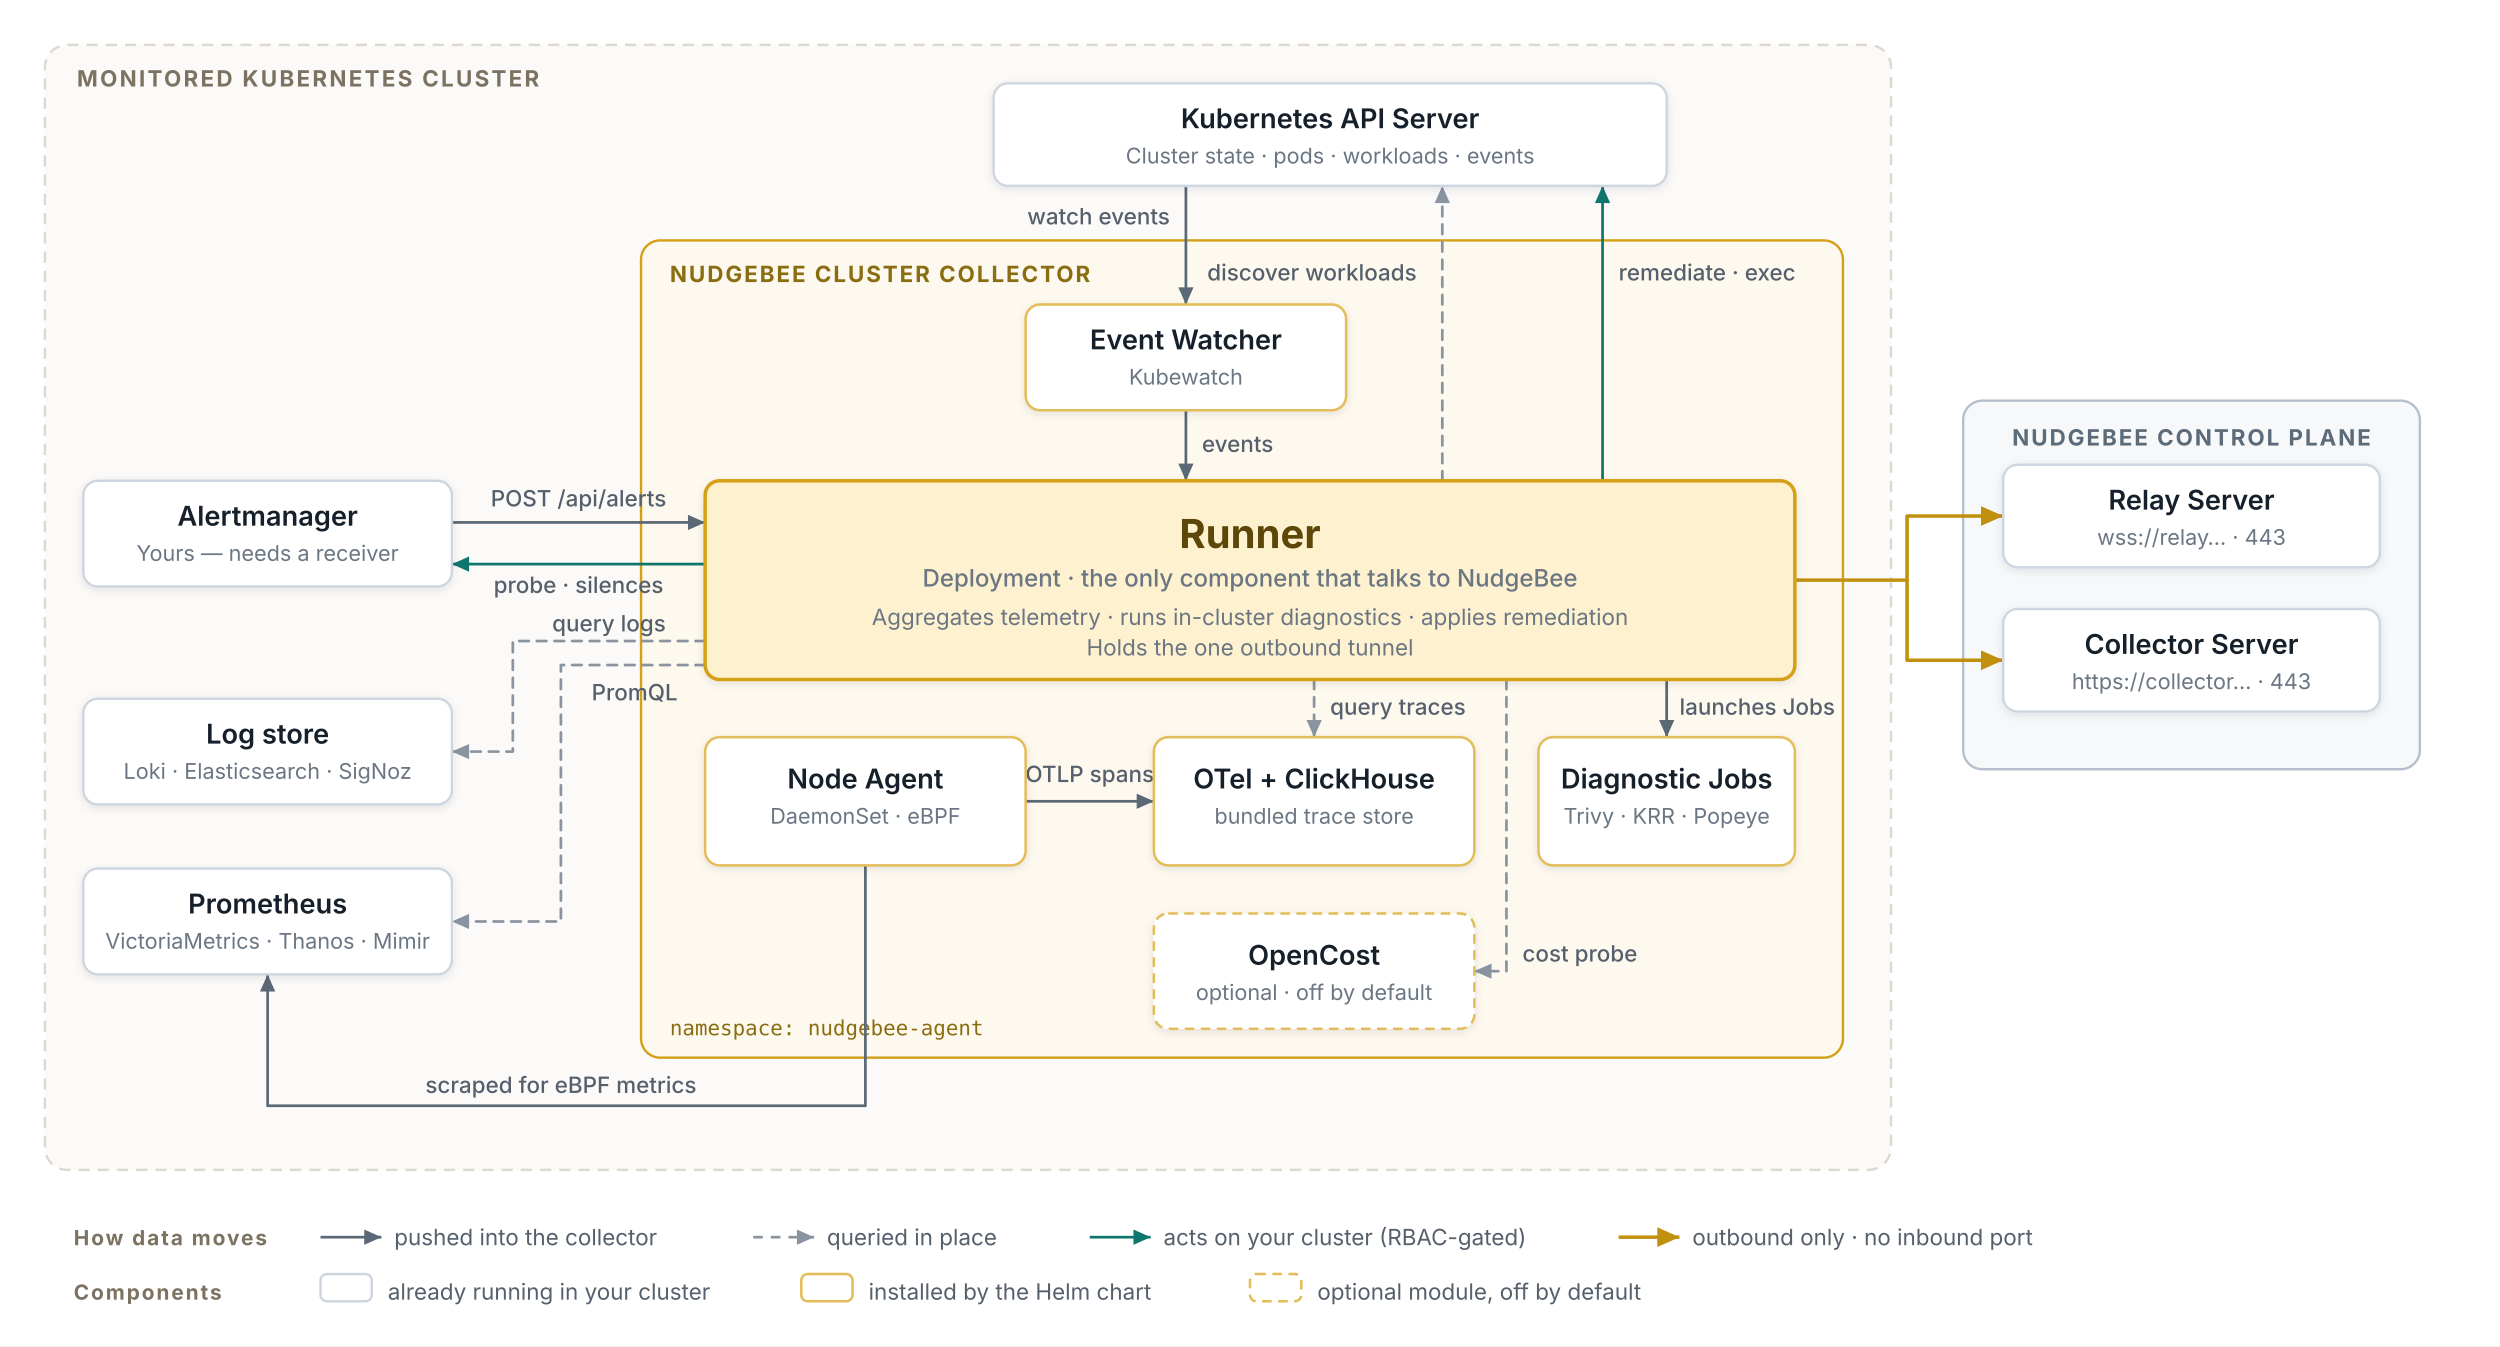
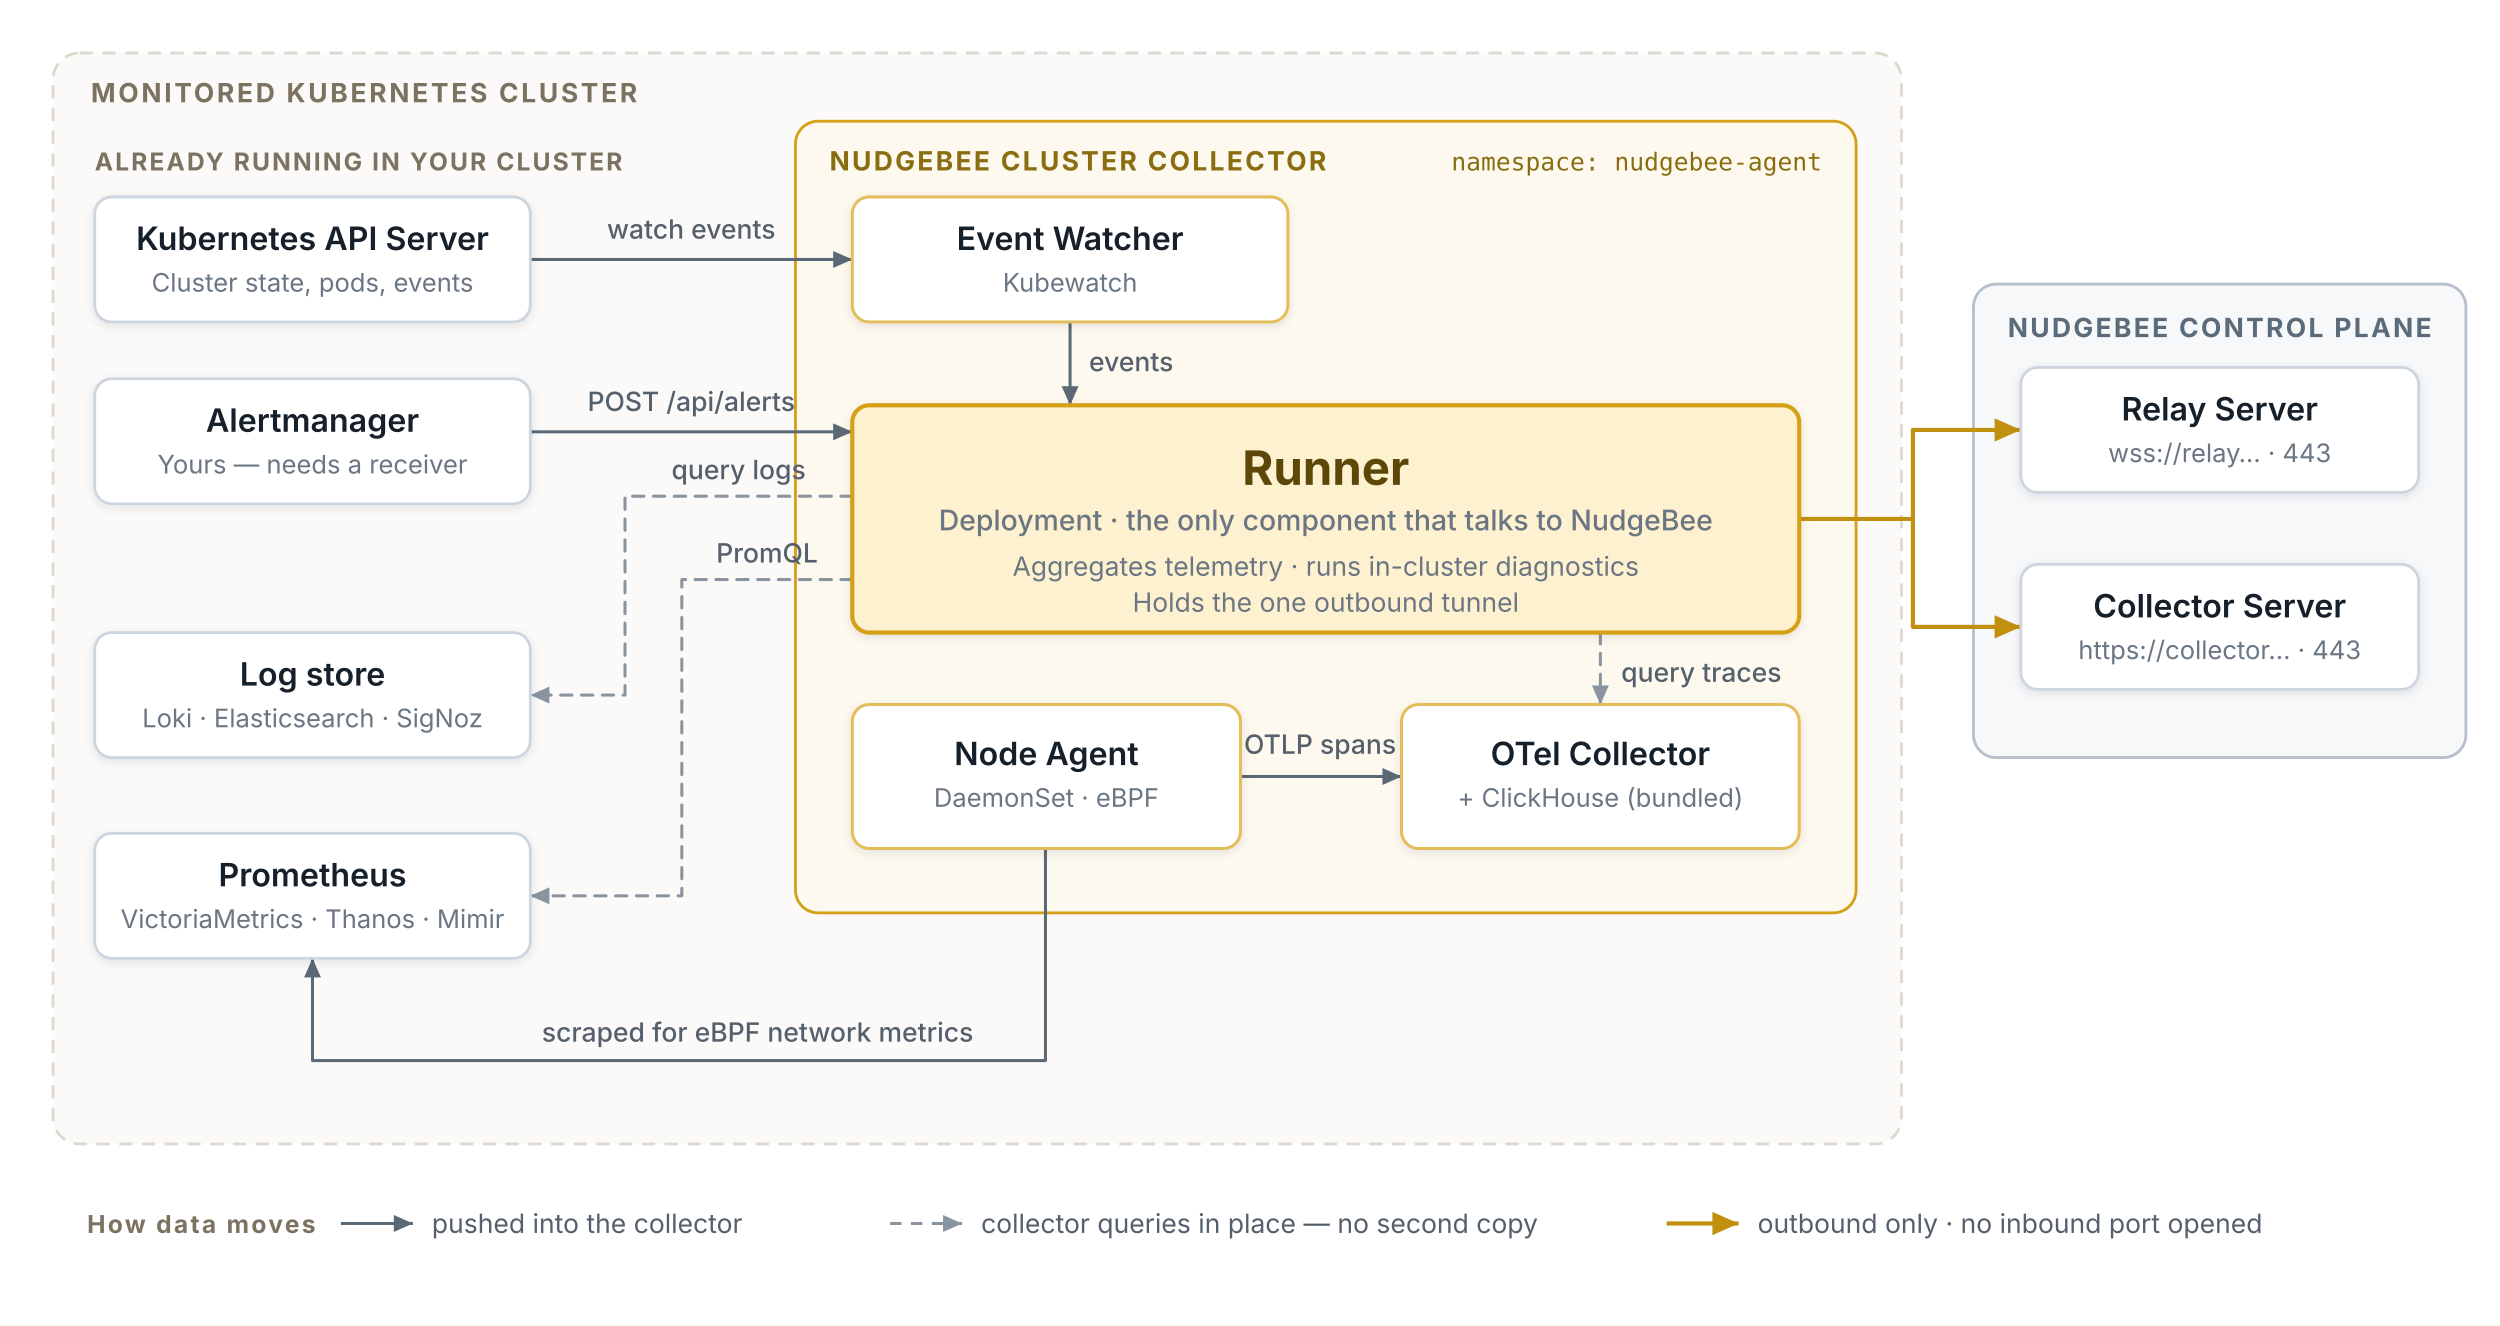
- <svg xmlns="http://www.w3.org/2000/svg" viewBox="0 0 1560 840" width="1560" height="840" role="img" aria-label="Architecture of the NudgeBee Cluster Collector. Inside the monitored Kubernetes cluster, an Event Watcher streams API-server events to a Runner, and a Node Agent DaemonSet exports eBPF spans to a bundled OTel Collector and ClickHouse while Prometheus scrapes it. The Runner queries Prometheus, your log store, the bundled trace store and an optional OpenCost exporter in place, discovers workloads from the Kubernetes API, launches short-lived Trivy, KRR and Popeye Jobs, and — when RBAC allows — remediates the cluster and silences alerts. A single outbound connection on port 443 reaches the NudgeBee Relay and Collector servers; no inbound port is opened.">
+ <svg xmlns="http://www.w3.org/2000/svg" viewBox="0 0 1320 700" width="1320" height="700" role="img" aria-label="The NudgeBee Cluster Collector runs in your cluster: the Event Watcher and Node Agent feed a Runner, which queries Prometheus, your log store and the bundled trace store in place, and opens a single outbound connection to the NudgeBee Relay and Collector servers.">
  <defs>
    <marker id="ah-push" viewBox="0 0 10 10" refX="9" refY="5" markerWidth="7" markerHeight="7" orient="auto-start-reverse">
      <path d="M 0 1 L 9 5 L 0 9 z" fill="#5b6875" />
    </marker>
    <marker id="ah-pull" viewBox="0 0 10 10" refX="9" refY="5" markerWidth="7" markerHeight="7" orient="auto-start-reverse">
      <path d="M 0 1 L 9 5 L 0 9 z" fill="#8a94a0" />
-     </marker>
-     <marker id="ah-act" viewBox="0 0 10 10" refX="9" refY="5" markerWidth="7" markerHeight="7" orient="auto-start-reverse">
-       <path d="M 0 1 L 9 5 L 0 9 z" fill="#0f766e" />
    </marker>
    <marker id="ah-accent" viewBox="0 0 10 10" refX="9" refY="5" markerWidth="7" markerHeight="7" orient="auto-start-reverse">
      <path d="M 0 1 L 9 5 L 0 9 z" fill="#c2900f" />
    </marker>
    <filter id="sh" x="-20%" y="-20%" width="140%" height="140%">
      <feDropShadow dx="0" dy="1.5" stdDeviation="2.5" flood-color="#0f172a" flood-opacity="0.10" />
    </filter>
  </defs>
-   <rect width="1560" height="840" fill="#ffffff" />
-   <rect x="28" y="28" width="1152" height="702" rx="14" ry="14" fill="#fbfaf8" stroke="#ded9cf" stroke-width="1.5" stroke-dasharray="7 5" />
+   <rect width="1320" height="700" fill="#ffffff" />
+   <rect x="28" y="28" width="976" height="576" rx="14" ry="14" fill="#fbfaf8" stroke="#ded9cf" stroke-width="1.5" stroke-dasharray="7 5" />
  <text x="48" y="54" fill="#7c7261" font-family="Inter, -apple-system, BlinkMacSystemFont, 'Segoe UI', Roboto, Helvetica, Arial, sans-serif" font-size="14" font-weight="700" text-anchor="start" letter-spacing="1.4">MONITORED KUBERNETES CLUSTER</text>
-   <rect x="400" y="150" width="750" height="510" rx="12" ry="12" fill="#fdf9ef" stroke="#d4a017" stroke-width="1.5" />
-   <text x="418" y="176" fill="#8a6d10" font-family="Inter, -apple-system, BlinkMacSystemFont, 'Segoe UI', Roboto, Helvetica, Arial, sans-serif" font-size="14" font-weight="700" text-anchor="start" letter-spacing="1.2">NUDGEBEE CLUSTER COLLECTOR</text>
-   <text x="418" y="646" fill="#8a6d10" font-family="'SFMono-Regular', ui-monospace, Menlo, Consolas, monospace" font-size="13" font-weight="400" text-anchor="start">namespace: nudgebee-agent</text>
-   <rect x="1225" y="250" width="285" height="230" rx="12" ry="12" fill="#f7f8fa" stroke="#b6c0cc" stroke-width="1.5" />
-   <text x="1367.5" y="278" fill="#5c6b7a" font-family="Inter, -apple-system, BlinkMacSystemFont, 'Segoe UI', Roboto, Helvetica, Arial, sans-serif" font-size="14" font-weight="700" text-anchor="middle" letter-spacing="1.2">NUDGEBEE CONTROL PLANE</text>
-   <polyline points="740,116 740,190" fill="none" stroke="#5b6875" stroke-width="1.7" stroke-linejoin="round" stroke-linecap="round" marker-end="url(#ah-push)" />
-   <text x="730" y="140" fill="#55606c" font-family="Inter, -apple-system, BlinkMacSystemFont, 'Segoe UI', Roboto, Helvetica, Arial, sans-serif" font-size="14" font-weight="500" text-anchor="end">watch events</text>
-   <polyline points="900,300 900,116" fill="none" stroke="#8a94a0" stroke-width="1.7" stroke-dasharray="6 5" stroke-linejoin="round" stroke-linecap="round" marker-end="url(#ah-pull)" />
-   <text x="884" y="175" fill="#55606c" font-family="Inter, -apple-system, BlinkMacSystemFont, 'Segoe UI', Roboto, Helvetica, Arial, sans-serif" font-size="14" font-weight="500" text-anchor="end">discover workloads</text>
-   <polyline points="1000,300 1000,116" fill="none" stroke="#0f766e" stroke-width="1.7" stroke-linejoin="round" stroke-linecap="round" marker-end="url(#ah-act)" />
-   <text x="1010" y="175" fill="#55606c" font-family="Inter, -apple-system, BlinkMacSystemFont, 'Segoe UI', Roboto, Helvetica, Arial, sans-serif" font-size="14" font-weight="500" text-anchor="start">remediate · exec</text>
-   <polyline points="740,256 740,300" fill="none" stroke="#5b6875" stroke-width="1.7" stroke-linejoin="round" stroke-linecap="round" marker-end="url(#ah-push)" />
-   <text x="750" y="282" fill="#55606c" font-family="Inter, -apple-system, BlinkMacSystemFont, 'Segoe UI', Roboto, Helvetica, Arial, sans-serif" font-size="14" font-weight="500" text-anchor="start">events</text>
-   <polyline points="282,326 440,326" fill="none" stroke="#5b6875" stroke-width="1.7" stroke-linejoin="round" stroke-linecap="round" marker-end="url(#ah-push)" />
-   <text x="361" y="316" fill="#55606c" font-family="Inter, -apple-system, BlinkMacSystemFont, 'Segoe UI', Roboto, Helvetica, Arial, sans-serif" font-size="14" font-weight="500" text-anchor="middle">POST /api/alerts</text>
-   <polyline points="440,352 282,352" fill="none" stroke="#0f766e" stroke-width="1.7" stroke-linejoin="round" stroke-linecap="round" marker-end="url(#ah-act)" />
-   <text x="361" y="370" fill="#55606c" font-family="Inter, -apple-system, BlinkMacSystemFont, 'Segoe UI', Roboto, Helvetica, Arial, sans-serif" font-size="14" font-weight="500" text-anchor="middle">probe · silences</text>
-   <polyline points="440,400 320,400 320,469 282,469" fill="none" stroke="#8a94a0" stroke-width="1.7" stroke-dasharray="6 5" stroke-linejoin="round" stroke-linecap="round" marker-end="url(#ah-pull)" />
-   <text x="380" y="394" fill="#55606c" font-family="Inter, -apple-system, BlinkMacSystemFont, 'Segoe UI', Roboto, Helvetica, Arial, sans-serif" font-size="14" font-weight="500" text-anchor="middle">query logs</text>
-   <polyline points="440,415 350,415 350,575 282,575" fill="none" stroke="#8a94a0" stroke-width="1.7" stroke-dasharray="6 5" stroke-linejoin="round" stroke-linecap="round" marker-end="url(#ah-pull)" />
-   <text x="396" y="437" fill="#55606c" font-family="Inter, -apple-system, BlinkMacSystemFont, 'Segoe UI', Roboto, Helvetica, Arial, sans-serif" font-size="14" font-weight="500" text-anchor="middle">PromQL</text>
-   <polyline points="820,424 820,460" fill="none" stroke="#8a94a0" stroke-width="1.7" stroke-dasharray="6 5" stroke-linejoin="round" stroke-linecap="round" marker-end="url(#ah-pull)" />
-   <text x="830" y="446" fill="#55606c" font-family="Inter, -apple-system, BlinkMacSystemFont, 'Segoe UI', Roboto, Helvetica, Arial, sans-serif" font-size="14" font-weight="500" text-anchor="start">query traces</text>
-   <polyline points="940,424 940,606 920,606" fill="none" stroke="#8a94a0" stroke-width="1.7" stroke-dasharray="6 5" stroke-linejoin="round" stroke-linecap="round" marker-end="url(#ah-pull)" />
-   <text x="950" y="600" fill="#55606c" font-family="Inter, -apple-system, BlinkMacSystemFont, 'Segoe UI', Roboto, Helvetica, Arial, sans-serif" font-size="14" font-weight="500" text-anchor="start">cost probe</text>
-   <polyline points="640,500 720,500" fill="none" stroke="#5b6875" stroke-width="1.7" stroke-linejoin="round" stroke-linecap="round" marker-end="url(#ah-push)" />
-   <text x="680" y="488" fill="#55606c" font-family="Inter, -apple-system, BlinkMacSystemFont, 'Segoe UI', Roboto, Helvetica, Arial, sans-serif" font-size="14" font-weight="500" text-anchor="middle">OTLP spans</text>
-   <polyline points="1040,424 1040,460" fill="none" stroke="#5b6875" stroke-width="1.7" stroke-linejoin="round" stroke-linecap="round" marker-end="url(#ah-push)" />
-   <text x="1048" y="446" fill="#55606c" font-family="Inter, -apple-system, BlinkMacSystemFont, 'Segoe UI', Roboto, Helvetica, Arial, sans-serif" font-size="14" font-weight="500" text-anchor="start">launches Jobs</text>
-   <polyline points="540,540 540,690 167,690 167,608" fill="none" stroke="#5b6875" stroke-width="1.7" stroke-linejoin="round" stroke-linecap="round" marker-end="url(#ah-push)" />
-   <text x="350" y="682" fill="#55606c" font-family="Inter, -apple-system, BlinkMacSystemFont, 'Segoe UI', Roboto, Helvetica, Arial, sans-serif" font-size="14" font-weight="500" text-anchor="middle">scraped for eBPF metrics</text>
-   <polyline points="1120,362 1190,362 1190,322 1250,322" fill="none" stroke="#c2900f" stroke-width="2.2" stroke-linejoin="round" stroke-linecap="round" marker-end="url(#ah-accent)" />
-   <polyline points="1190,362 1190,412 1250,412" fill="none" stroke="#c2900f" stroke-width="2.2" stroke-linejoin="round" stroke-linecap="round" marker-end="url(#ah-accent)" />
-   <rect x="620" y="52" width="420" height="64" rx="9" ry="9" fill="#ffffff" stroke="#cdd5df" stroke-width="1.5" filter="url(#sh)" />
-   <text x="830.0" y="80" fill="#16202b" font-family="Inter, -apple-system, BlinkMacSystemFont, 'Segoe UI', Roboto, Helvetica, Arial, sans-serif" font-size="17" font-weight="600" text-anchor="middle">Kubernetes API Server</text>
-   <text x="830.0" y="102" fill="#6b7683" font-family="Inter, -apple-system, BlinkMacSystemFont, 'Segoe UI', Roboto, Helvetica, Arial, sans-serif" font-size="13.5" font-weight="400" text-anchor="middle">Cluster state · pods · workloads · events</text>
-   <rect x="52" y="300" width="230" height="66" rx="9" ry="9" fill="#ffffff" stroke="#cdd5df" stroke-width="1.5" filter="url(#sh)" />
-   <text x="167.0" y="328" fill="#16202b" font-family="Inter, -apple-system, BlinkMacSystemFont, 'Segoe UI', Roboto, Helvetica, Arial, sans-serif" font-size="17" font-weight="600" text-anchor="middle">Alertmanager</text>
-   <text x="167.0" y="350" fill="#6b7683" font-family="Inter, -apple-system, BlinkMacSystemFont, 'Segoe UI', Roboto, Helvetica, Arial, sans-serif" font-size="13.5" font-weight="400" text-anchor="middle">Yours — needs a receiver</text>
-   <rect x="52" y="436" width="230" height="66" rx="9" ry="9" fill="#ffffff" stroke="#cdd5df" stroke-width="1.5" filter="url(#sh)" />
-   <text x="167.0" y="464" fill="#16202b" font-family="Inter, -apple-system, BlinkMacSystemFont, 'Segoe UI', Roboto, Helvetica, Arial, sans-serif" font-size="17" font-weight="600" text-anchor="middle">Log store</text>
-   <text x="167.0" y="486" fill="#6b7683" font-family="Inter, -apple-system, BlinkMacSystemFont, 'Segoe UI', Roboto, Helvetica, Arial, sans-serif" font-size="13.5" font-weight="400" text-anchor="middle">Loki · Elasticsearch · SigNoz</text>
-   <rect x="52" y="542" width="230" height="66" rx="9" ry="9" fill="#ffffff" stroke="#cdd5df" stroke-width="1.5" filter="url(#sh)" />
-   <text x="167.0" y="570" fill="#16202b" font-family="Inter, -apple-system, BlinkMacSystemFont, 'Segoe UI', Roboto, Helvetica, Arial, sans-serif" font-size="17" font-weight="600" text-anchor="middle">Prometheus</text>
-   <text x="167.0" y="592" fill="#6b7683" font-family="Inter, -apple-system, BlinkMacSystemFont, 'Segoe UI', Roboto, Helvetica, Arial, sans-serif" font-size="13.5" font-weight="400" text-anchor="middle">VictoriaMetrics · Thanos · Mimir</text>
-   <rect x="640" y="190" width="200" height="66" rx="9" ry="9" fill="#ffffff" stroke="#e3bd5a" stroke-width="1.6" filter="url(#sh)" />
-   <text x="740.0" y="218" fill="#16202b" font-family="Inter, -apple-system, BlinkMacSystemFont, 'Segoe UI', Roboto, Helvetica, Arial, sans-serif" font-size="17" font-weight="600" text-anchor="middle">Event Watcher</text>
-   <text x="740.0" y="240" fill="#6b7683" font-family="Inter, -apple-system, BlinkMacSystemFont, 'Segoe UI', Roboto, Helvetica, Arial, sans-serif" font-size="13.5" font-weight="400" text-anchor="middle">Kubewatch</text>
-   <rect x="440" y="300" width="680" height="124" rx="9" ry="9" fill="#fdf1cf" stroke="#d4a017" stroke-width="2.2" filter="url(#sh)" />
-   <text x="780.0" y="342" fill="#5c4708" font-family="Inter, -apple-system, BlinkMacSystemFont, 'Segoe UI', Roboto, Helvetica, Arial, sans-serif" font-size="25" font-weight="700" text-anchor="middle">Runner</text>
-   <text x="780.0" y="366" fill="#6b7683" font-family="Inter, -apple-system, BlinkMacSystemFont, 'Segoe UI', Roboto, Helvetica, Arial, sans-serif" font-size="15" font-weight="500" text-anchor="middle">Deployment · the only component that talks to NudgeBee</text>
-   <text x="780.0" y="390" fill="#6b7683" font-family="Inter, -apple-system, BlinkMacSystemFont, 'Segoe UI', Roboto, Helvetica, Arial, sans-serif" font-size="14" font-weight="400" text-anchor="middle">Aggregates telemetry · runs in-cluster diagnostics · applies remediation</text>
-   <text x="780.0" y="409" fill="#6b7683" font-family="Inter, -apple-system, BlinkMacSystemFont, 'Segoe UI', Roboto, Helvetica, Arial, sans-serif" font-size="14" font-weight="400" text-anchor="middle">Holds the one outbound tunnel</text>
-   <rect x="440" y="460" width="200" height="80" rx="9" ry="9" fill="#ffffff" stroke="#e3bd5a" stroke-width="1.6" filter="url(#sh)" />
-   <text x="540.0" y="492" fill="#16202b" font-family="Inter, -apple-system, BlinkMacSystemFont, 'Segoe UI', Roboto, Helvetica, Arial, sans-serif" font-size="17" font-weight="600" text-anchor="middle">Node Agent</text>
-   <text x="540.0" y="514" fill="#6b7683" font-family="Inter, -apple-system, BlinkMacSystemFont, 'Segoe UI', Roboto, Helvetica, Arial, sans-serif" font-size="13.5" font-weight="400" text-anchor="middle">DaemonSet · eBPF</text>
-   <rect x="720" y="460" width="200" height="80" rx="9" ry="9" fill="#ffffff" stroke="#e3bd5a" stroke-width="1.6" filter="url(#sh)" />
-   <text x="820.0" y="492" fill="#16202b" font-family="Inter, -apple-system, BlinkMacSystemFont, 'Segoe UI', Roboto, Helvetica, Arial, sans-serif" font-size="17" font-weight="600" text-anchor="middle">OTel + ClickHouse</text>
-   <text x="820.0" y="514" fill="#6b7683" font-family="Inter, -apple-system, BlinkMacSystemFont, 'Segoe UI', Roboto, Helvetica, Arial, sans-serif" font-size="13.5" font-weight="400" text-anchor="middle">bundled trace store</text>
-   <rect x="960" y="460" width="160" height="80" rx="9" ry="9" fill="#ffffff" stroke="#e3bd5a" stroke-width="1.6" filter="url(#sh)" />
-   <text x="1040.0" y="492" fill="#16202b" font-family="Inter, -apple-system, BlinkMacSystemFont, 'Segoe UI', Roboto, Helvetica, Arial, sans-serif" font-size="17" font-weight="600" text-anchor="middle">Diagnostic Jobs</text>
-   <text x="1040.0" y="514" fill="#6b7683" font-family="Inter, -apple-system, BlinkMacSystemFont, 'Segoe UI', Roboto, Helvetica, Arial, sans-serif" font-size="13.5" font-weight="400" text-anchor="middle">Trivy · KRR · Popeye</text>
-   <rect x="720" y="570" width="200" height="72" rx="9" ry="9" fill="#ffffff" stroke="#e3bd5a" stroke-width="1.6" stroke-dasharray="6 4" filter="url(#sh)" />
-   <text x="820.0" y="602" fill="#16202b" font-family="Inter, -apple-system, BlinkMacSystemFont, 'Segoe UI', Roboto, Helvetica, Arial, sans-serif" font-size="17" font-weight="600" text-anchor="middle">OpenCost</text>
-   <text x="820.0" y="624" fill="#6b7683" font-family="Inter, -apple-system, BlinkMacSystemFont, 'Segoe UI', Roboto, Helvetica, Arial, sans-serif" font-size="13.5" font-weight="400" text-anchor="middle">optional · off by default</text>
-   <rect x="1250" y="290" width="235" height="64" rx="9" ry="9" fill="#ffffff" stroke="#cdd5df" stroke-width="1.5" filter="url(#sh)" />
-   <text x="1367.5" y="318" fill="#16202b" font-family="Inter, -apple-system, BlinkMacSystemFont, 'Segoe UI', Roboto, Helvetica, Arial, sans-serif" font-size="17" font-weight="600" text-anchor="middle">Relay Server</text>
-   <text x="1367.5" y="340" fill="#6b7683" font-family="Inter, -apple-system, BlinkMacSystemFont, 'Segoe UI', Roboto, Helvetica, Arial, sans-serif" font-size="13.5" font-weight="400" text-anchor="middle">wss://relay… · 443</text>
-   <rect x="1250" y="380" width="235" height="64" rx="9" ry="9" fill="#ffffff" stroke="#cdd5df" stroke-width="1.5" filter="url(#sh)" />
-   <text x="1367.5" y="408" fill="#16202b" font-family="Inter, -apple-system, BlinkMacSystemFont, 'Segoe UI', Roboto, Helvetica, Arial, sans-serif" font-size="17" font-weight="600" text-anchor="middle">Collector Server</text>
-   <text x="1367.5" y="430" fill="#6b7683" font-family="Inter, -apple-system, BlinkMacSystemFont, 'Segoe UI', Roboto, Helvetica, Arial, sans-serif" font-size="13.5" font-weight="400" text-anchor="middle">https://collector… · 443</text>
-   <text x="46" y="777" fill="#7c7261" font-family="Inter, -apple-system, BlinkMacSystemFont, 'Segoe UI', Roboto, Helvetica, Arial, sans-serif" font-size="13" font-weight="700" text-anchor="start" letter-spacing="1.2">How data moves</text>
-   <line x1="200" y1="772" x2="238" y2="772" stroke="#5b6875" stroke-width="1.7" marker-end="url(#ah-push)" />
-   <text x="246" y="777" fill="#55606c" font-family="Inter, -apple-system, BlinkMacSystemFont, 'Segoe UI', Roboto, Helvetica, Arial, sans-serif" font-size="14" font-weight="400" text-anchor="start">pushed into the collector</text>
-   <line x1="470" y1="772" x2="508" y2="772" stroke="#8a94a0" stroke-width="1.7" stroke-dasharray="6 5" marker-end="url(#ah-pull)" />
-   <text x="516" y="777" fill="#55606c" font-family="Inter, -apple-system, BlinkMacSystemFont, 'Segoe UI', Roboto, Helvetica, Arial, sans-serif" font-size="14" font-weight="400" text-anchor="start">queried in place</text>
-   <line x1="680" y1="772" x2="718" y2="772" stroke="#0f766e" stroke-width="1.7" marker-end="url(#ah-act)" />
-   <text x="726" y="777" fill="#55606c" font-family="Inter, -apple-system, BlinkMacSystemFont, 'Segoe UI', Roboto, Helvetica, Arial, sans-serif" font-size="14" font-weight="400" text-anchor="start">acts on your cluster (RBAC-gated)</text>
-   <line x1="1010" y1="772" x2="1048" y2="772" stroke="#c2900f" stroke-width="2.2" marker-end="url(#ah-accent)" />
-   <text x="1056" y="777" fill="#55606c" font-family="Inter, -apple-system, BlinkMacSystemFont, 'Segoe UI', Roboto, Helvetica, Arial, sans-serif" font-size="14" font-weight="400" text-anchor="start">outbound only · no inbound port</text>
-   <text x="46" y="811" fill="#7c7261" font-family="Inter, -apple-system, BlinkMacSystemFont, 'Segoe UI', Roboto, Helvetica, Arial, sans-serif" font-size="13" font-weight="700" text-anchor="start" letter-spacing="1.2">Components</text>
-   <rect x="200" y="795" width="32" height="17" rx="4" ry="4" fill="#ffffff" stroke="#cdd5df" stroke-width="1.5" />
-   <text x="242" y="811" fill="#55606c" font-family="Inter, -apple-system, BlinkMacSystemFont, 'Segoe UI', Roboto, Helvetica, Arial, sans-serif" font-size="14" font-weight="400" text-anchor="start">already running in your cluster</text>
-   <rect x="500" y="795" width="32" height="17" rx="4" ry="4" fill="#ffffff" stroke="#e3bd5a" stroke-width="1.6" />
-   <text x="542" y="811" fill="#55606c" font-family="Inter, -apple-system, BlinkMacSystemFont, 'Segoe UI', Roboto, Helvetica, Arial, sans-serif" font-size="14" font-weight="400" text-anchor="start">installed by the Helm chart</text>
-   <rect x="780" y="795" width="32" height="17" rx="4" ry="4" fill="#ffffff" stroke="#e3bd5a" stroke-width="1.6" stroke-dasharray="6 4" />
-   <text x="822" y="811" fill="#55606c" font-family="Inter, -apple-system, BlinkMacSystemFont, 'Segoe UI', Roboto, Helvetica, Arial, sans-serif" font-size="14" font-weight="400" text-anchor="start">optional module, off by default</text>
+   <text x="50" y="90" fill="#7c7261" font-family="Inter, -apple-system, BlinkMacSystemFont, 'Segoe UI', Roboto, Helvetica, Arial, sans-serif" font-size="13" font-weight="700" text-anchor="start" letter-spacing="1.1">ALREADY RUNNING IN YOUR CLUSTER</text>
+   <rect x="420" y="64" width="560" height="418" rx="12" ry="12" fill="#fdf9ef" stroke="#d4a017" stroke-width="1.5" />
+   <text x="438" y="90" fill="#8a6d10" font-family="Inter, -apple-system, BlinkMacSystemFont, 'Segoe UI', Roboto, Helvetica, Arial, sans-serif" font-size="14" font-weight="700" text-anchor="start" letter-spacing="1.2">NUDGEBEE CLUSTER COLLECTOR</text>
+   <text x="962" y="90" fill="#8a6d10" font-family="'SFMono-Regular', ui-monospace, Menlo, Consolas, monospace" font-size="13" font-weight="400" text-anchor="end">namespace: nudgebee-agent</text>
+   <rect x="1042" y="150" width="260" height="250" rx="12" ry="12" fill="#f7f8fa" stroke="#b6c0cc" stroke-width="1.5" />
+   <text x="1172.0" y="178" fill="#5c6b7a" font-family="Inter, -apple-system, BlinkMacSystemFont, 'Segoe UI', Roboto, Helvetica, Arial, sans-serif" font-size="14" font-weight="700" text-anchor="middle" letter-spacing="1.2">NUDGEBEE CONTROL PLANE</text>
+   <polyline points="280,137 450,137" fill="none" stroke="#5b6875" stroke-width="1.6" stroke-linejoin="round" stroke-linecap="round" marker-end="url(#ah-push)" />
+   <text x="365" y="126" fill="#55606c" font-family="Inter, -apple-system, BlinkMacSystemFont, 'Segoe UI', Roboto, Helvetica, Arial, sans-serif" font-size="14" font-weight="500" text-anchor="middle">watch events</text>
+   <polyline points="565,170 565,214" fill="none" stroke="#5b6875" stroke-width="1.6" stroke-linejoin="round" stroke-linecap="round" marker-end="url(#ah-push)" />
+   <text x="575" y="196" fill="#55606c" font-family="Inter, -apple-system, BlinkMacSystemFont, 'Segoe UI', Roboto, Helvetica, Arial, sans-serif" font-size="14" font-weight="500" text-anchor="start">events</text>
+   <polyline points="280,228 450,228" fill="none" stroke="#5b6875" stroke-width="1.6" stroke-linejoin="round" stroke-linecap="round" marker-end="url(#ah-push)" />
+   <text x="365" y="217" fill="#55606c" font-family="Inter, -apple-system, BlinkMacSystemFont, 'Segoe UI', Roboto, Helvetica, Arial, sans-serif" font-size="14" font-weight="500" text-anchor="middle">POST /api/alerts</text>
+   <polyline points="450,262 330,262 330,367 280,367" fill="none" stroke="#8a94a0" stroke-width="1.6" stroke-dasharray="6 5" stroke-linejoin="round" stroke-linecap="round" marker-end="url(#ah-pull)" />
+   <text x="390" y="253" fill="#55606c" font-family="Inter, -apple-system, BlinkMacSystemFont, 'Segoe UI', Roboto, Helvetica, Arial, sans-serif" font-size="14" font-weight="500" text-anchor="middle">query logs</text>
+   <polyline points="450,306 360,306 360,473 280,473" fill="none" stroke="#8a94a0" stroke-width="1.6" stroke-dasharray="6 5" stroke-linejoin="round" stroke-linecap="round" marker-end="url(#ah-pull)" />
+   <text x="405" y="297" fill="#55606c" font-family="Inter, -apple-system, BlinkMacSystemFont, 'Segoe UI', Roboto, Helvetica, Arial, sans-serif" font-size="14" font-weight="500" text-anchor="middle">PromQL</text>
+   <polyline points="845,334 845,372" fill="none" stroke="#8a94a0" stroke-width="1.6" stroke-dasharray="6 5" stroke-linejoin="round" stroke-linecap="round" marker-end="url(#ah-pull)" />
+   <text x="856" y="360" fill="#55606c" font-family="Inter, -apple-system, BlinkMacSystemFont, 'Segoe UI', Roboto, Helvetica, Arial, sans-serif" font-size="14" font-weight="500" text-anchor="start">query traces</text>
+   <polyline points="655,410 740,410" fill="none" stroke="#5b6875" stroke-width="1.6" stroke-linejoin="round" stroke-linecap="round" marker-end="url(#ah-push)" />
+   <text x="697" y="398" fill="#55606c" font-family="Inter, -apple-system, BlinkMacSystemFont, 'Segoe UI', Roboto, Helvetica, Arial, sans-serif" font-size="14" font-weight="500" text-anchor="middle">OTLP spans</text>
+   <polyline points="552,448 552,560 165,560 165,506" fill="none" stroke="#5b6875" stroke-width="1.6" stroke-linejoin="round" stroke-linecap="round" marker-end="url(#ah-push)" />
+   <text x="400" y="550" fill="#55606c" font-family="Inter, -apple-system, BlinkMacSystemFont, 'Segoe UI', Roboto, Helvetica, Arial, sans-serif" font-size="14" font-weight="500" text-anchor="middle">scraped for eBPF network metrics</text>
+   <polyline points="950,274 1010,274 1010,227 1067,227" fill="none" stroke="#c2900f" stroke-width="2.2" stroke-linejoin="round" stroke-linecap="round" marker-end="url(#ah-accent)" />
+   <polyline points="1010,274 1010,331 1067,331" fill="none" stroke="#c2900f" stroke-width="2.2" stroke-linejoin="round" stroke-linecap="round" marker-end="url(#ah-accent)" />
+   <rect x="50" y="104" width="230" height="66" rx="9" ry="9" fill="#ffffff" stroke="#cdd5df" stroke-width="1.5" filter="url(#sh)" />
+   <text x="165.0" y="132" fill="#16202b" font-family="Inter, -apple-system, BlinkMacSystemFont, 'Segoe UI', Roboto, Helvetica, Arial, sans-serif" font-size="17" font-weight="600" text-anchor="middle">Kubernetes API Server</text>
+   <text x="165.0" y="154" fill="#6b7683" font-family="Inter, -apple-system, BlinkMacSystemFont, 'Segoe UI', Roboto, Helvetica, Arial, sans-serif" font-size="13.5" font-weight="400" text-anchor="middle">Cluster state, pods, events</text>
+   <rect x="50" y="200" width="230" height="66" rx="9" ry="9" fill="#ffffff" stroke="#cdd5df" stroke-width="1.5" filter="url(#sh)" />
+   <text x="165.0" y="228" fill="#16202b" font-family="Inter, -apple-system, BlinkMacSystemFont, 'Segoe UI', Roboto, Helvetica, Arial, sans-serif" font-size="17" font-weight="600" text-anchor="middle">Alertmanager</text>
+   <text x="165.0" y="250" fill="#6b7683" font-family="Inter, -apple-system, BlinkMacSystemFont, 'Segoe UI', Roboto, Helvetica, Arial, sans-serif" font-size="13.5" font-weight="400" text-anchor="middle">Yours — needs a receiver</text>
+   <rect x="50" y="334" width="230" height="66" rx="9" ry="9" fill="#ffffff" stroke="#cdd5df" stroke-width="1.5" filter="url(#sh)" />
+   <text x="165.0" y="362" fill="#16202b" font-family="Inter, -apple-system, BlinkMacSystemFont, 'Segoe UI', Roboto, Helvetica, Arial, sans-serif" font-size="17" font-weight="600" text-anchor="middle">Log store</text>
+   <text x="165.0" y="384" fill="#6b7683" font-family="Inter, -apple-system, BlinkMacSystemFont, 'Segoe UI', Roboto, Helvetica, Arial, sans-serif" font-size="13.5" font-weight="400" text-anchor="middle">Loki · Elasticsearch · SigNoz</text>
+   <rect x="50" y="440" width="230" height="66" rx="9" ry="9" fill="#ffffff" stroke="#cdd5df" stroke-width="1.5" filter="url(#sh)" />
+   <text x="165.0" y="468" fill="#16202b" font-family="Inter, -apple-system, BlinkMacSystemFont, 'Segoe UI', Roboto, Helvetica, Arial, sans-serif" font-size="17" font-weight="600" text-anchor="middle">Prometheus</text>
+   <text x="165.0" y="490" fill="#6b7683" font-family="Inter, -apple-system, BlinkMacSystemFont, 'Segoe UI', Roboto, Helvetica, Arial, sans-serif" font-size="13.5" font-weight="400" text-anchor="middle">VictoriaMetrics · Thanos · Mimir</text>
+   <rect x="450" y="104" width="230" height="66" rx="9" ry="9" fill="#ffffff" stroke="#e3bd5a" stroke-width="1.6" filter="url(#sh)" />
+   <text x="565.0" y="132" fill="#16202b" font-family="Inter, -apple-system, BlinkMacSystemFont, 'Segoe UI', Roboto, Helvetica, Arial, sans-serif" font-size="17" font-weight="600" text-anchor="middle">Event Watcher</text>
+   <text x="565.0" y="154" fill="#6b7683" font-family="Inter, -apple-system, BlinkMacSystemFont, 'Segoe UI', Roboto, Helvetica, Arial, sans-serif" font-size="13.5" font-weight="400" text-anchor="middle">Kubewatch</text>
+   <rect x="450" y="214" width="500" height="120" rx="9" ry="9" fill="#fdf1cf" stroke="#d4a017" stroke-width="2.2" filter="url(#sh)" />
+   <text x="700.0" y="256" fill="#5c4708" font-family="Inter, -apple-system, BlinkMacSystemFont, 'Segoe UI', Roboto, Helvetica, Arial, sans-serif" font-size="25" font-weight="700" text-anchor="middle">Runner</text>
+   <text x="700.0" y="280" fill="#6b7683" font-family="Inter, -apple-system, BlinkMacSystemFont, 'Segoe UI', Roboto, Helvetica, Arial, sans-serif" font-size="15" font-weight="500" text-anchor="middle">Deployment · the only component that talks to NudgeBee</text>
+   <text x="700.0" y="304" fill="#6b7683" font-family="Inter, -apple-system, BlinkMacSystemFont, 'Segoe UI', Roboto, Helvetica, Arial, sans-serif" font-size="14" font-weight="400" text-anchor="middle">Aggregates telemetry · runs in-cluster diagnostics</text>
+   <text x="700.0" y="323" fill="#6b7683" font-family="Inter, -apple-system, BlinkMacSystemFont, 'Segoe UI', Roboto, Helvetica, Arial, sans-serif" font-size="14" font-weight="400" text-anchor="middle">Holds the one outbound tunnel</text>
+   <rect x="450" y="372" width="205" height="76" rx="9" ry="9" fill="#ffffff" stroke="#e3bd5a" stroke-width="1.6" filter="url(#sh)" />
+   <text x="552.5" y="404" fill="#16202b" font-family="Inter, -apple-system, BlinkMacSystemFont, 'Segoe UI', Roboto, Helvetica, Arial, sans-serif" font-size="17" font-weight="600" text-anchor="middle">Node Agent</text>
+   <text x="552.5" y="426" fill="#6b7683" font-family="Inter, -apple-system, BlinkMacSystemFont, 'Segoe UI', Roboto, Helvetica, Arial, sans-serif" font-size="13.5" font-weight="400" text-anchor="middle">DaemonSet · eBPF</text>
+   <rect x="740" y="372" width="210" height="76" rx="9" ry="9" fill="#ffffff" stroke="#e3bd5a" stroke-width="1.6" filter="url(#sh)" />
+   <text x="845.0" y="404" fill="#16202b" font-family="Inter, -apple-system, BlinkMacSystemFont, 'Segoe UI', Roboto, Helvetica, Arial, sans-serif" font-size="17" font-weight="600" text-anchor="middle">OTel Collector</text>
+   <text x="845.0" y="426" fill="#6b7683" font-family="Inter, -apple-system, BlinkMacSystemFont, 'Segoe UI', Roboto, Helvetica, Arial, sans-serif" font-size="13.5" font-weight="400" text-anchor="middle">+ ClickHouse (bundled)</text>
+   <rect x="1067" y="194" width="210" height="66" rx="9" ry="9" fill="#ffffff" stroke="#cdd5df" stroke-width="1.5" filter="url(#sh)" />
+   <text x="1172.0" y="222" fill="#16202b" font-family="Inter, -apple-system, BlinkMacSystemFont, 'Segoe UI', Roboto, Helvetica, Arial, sans-serif" font-size="17" font-weight="600" text-anchor="middle">Relay Server</text>
+   <text x="1172.0" y="244" fill="#6b7683" font-family="Inter, -apple-system, BlinkMacSystemFont, 'Segoe UI', Roboto, Helvetica, Arial, sans-serif" font-size="13.5" font-weight="400" text-anchor="middle">wss://relay… · 443</text>
+   <rect x="1067" y="298" width="210" height="66" rx="9" ry="9" fill="#ffffff" stroke="#cdd5df" stroke-width="1.5" filter="url(#sh)" />
+   <text x="1172.0" y="326" fill="#16202b" font-family="Inter, -apple-system, BlinkMacSystemFont, 'Segoe UI', Roboto, Helvetica, Arial, sans-serif" font-size="17" font-weight="600" text-anchor="middle">Collector Server</text>
+   <text x="1172.0" y="348" fill="#6b7683" font-family="Inter, -apple-system, BlinkMacSystemFont, 'Segoe UI', Roboto, Helvetica, Arial, sans-serif" font-size="13.5" font-weight="400" text-anchor="middle">https://collector… · 443</text>
+   <text x="46" y="651" fill="#7c7261" font-family="Inter, -apple-system, BlinkMacSystemFont, 'Segoe UI', Roboto, Helvetica, Arial, sans-serif" font-size="13" font-weight="700" text-anchor="start" letter-spacing="1.2">How data moves</text>
+   <line x1="180" y1="646" x2="218" y2="646" stroke="#5b6875" stroke-width="1.6" marker-end="url(#ah-push)" />
+   <text x="228" y="651" fill="#55606c" font-family="Inter, -apple-system, BlinkMacSystemFont, 'Segoe UI', Roboto, Helvetica, Arial, sans-serif" font-size="14" font-weight="400" text-anchor="start">pushed into the collector</text>
+   <line x1="470" y1="646" x2="508" y2="646" stroke="#8a94a0" stroke-width="1.6" stroke-dasharray="6 5" marker-end="url(#ah-pull)" />
+   <text x="518" y="651" fill="#55606c" font-family="Inter, -apple-system, BlinkMacSystemFont, 'Segoe UI', Roboto, Helvetica, Arial, sans-serif" font-size="14" font-weight="400" text-anchor="start">collector queries in place — no second copy</text>
+   <line x1="880" y1="646" x2="918" y2="646" stroke="#c2900f" stroke-width="2.2" marker-end="url(#ah-accent)" />
+   <text x="928" y="651" fill="#55606c" font-family="Inter, -apple-system, BlinkMacSystemFont, 'Segoe UI', Roboto, Helvetica, Arial, sans-serif" font-size="14" font-weight="400" text-anchor="start">outbound only · no inbound port opened</text>
</svg>
